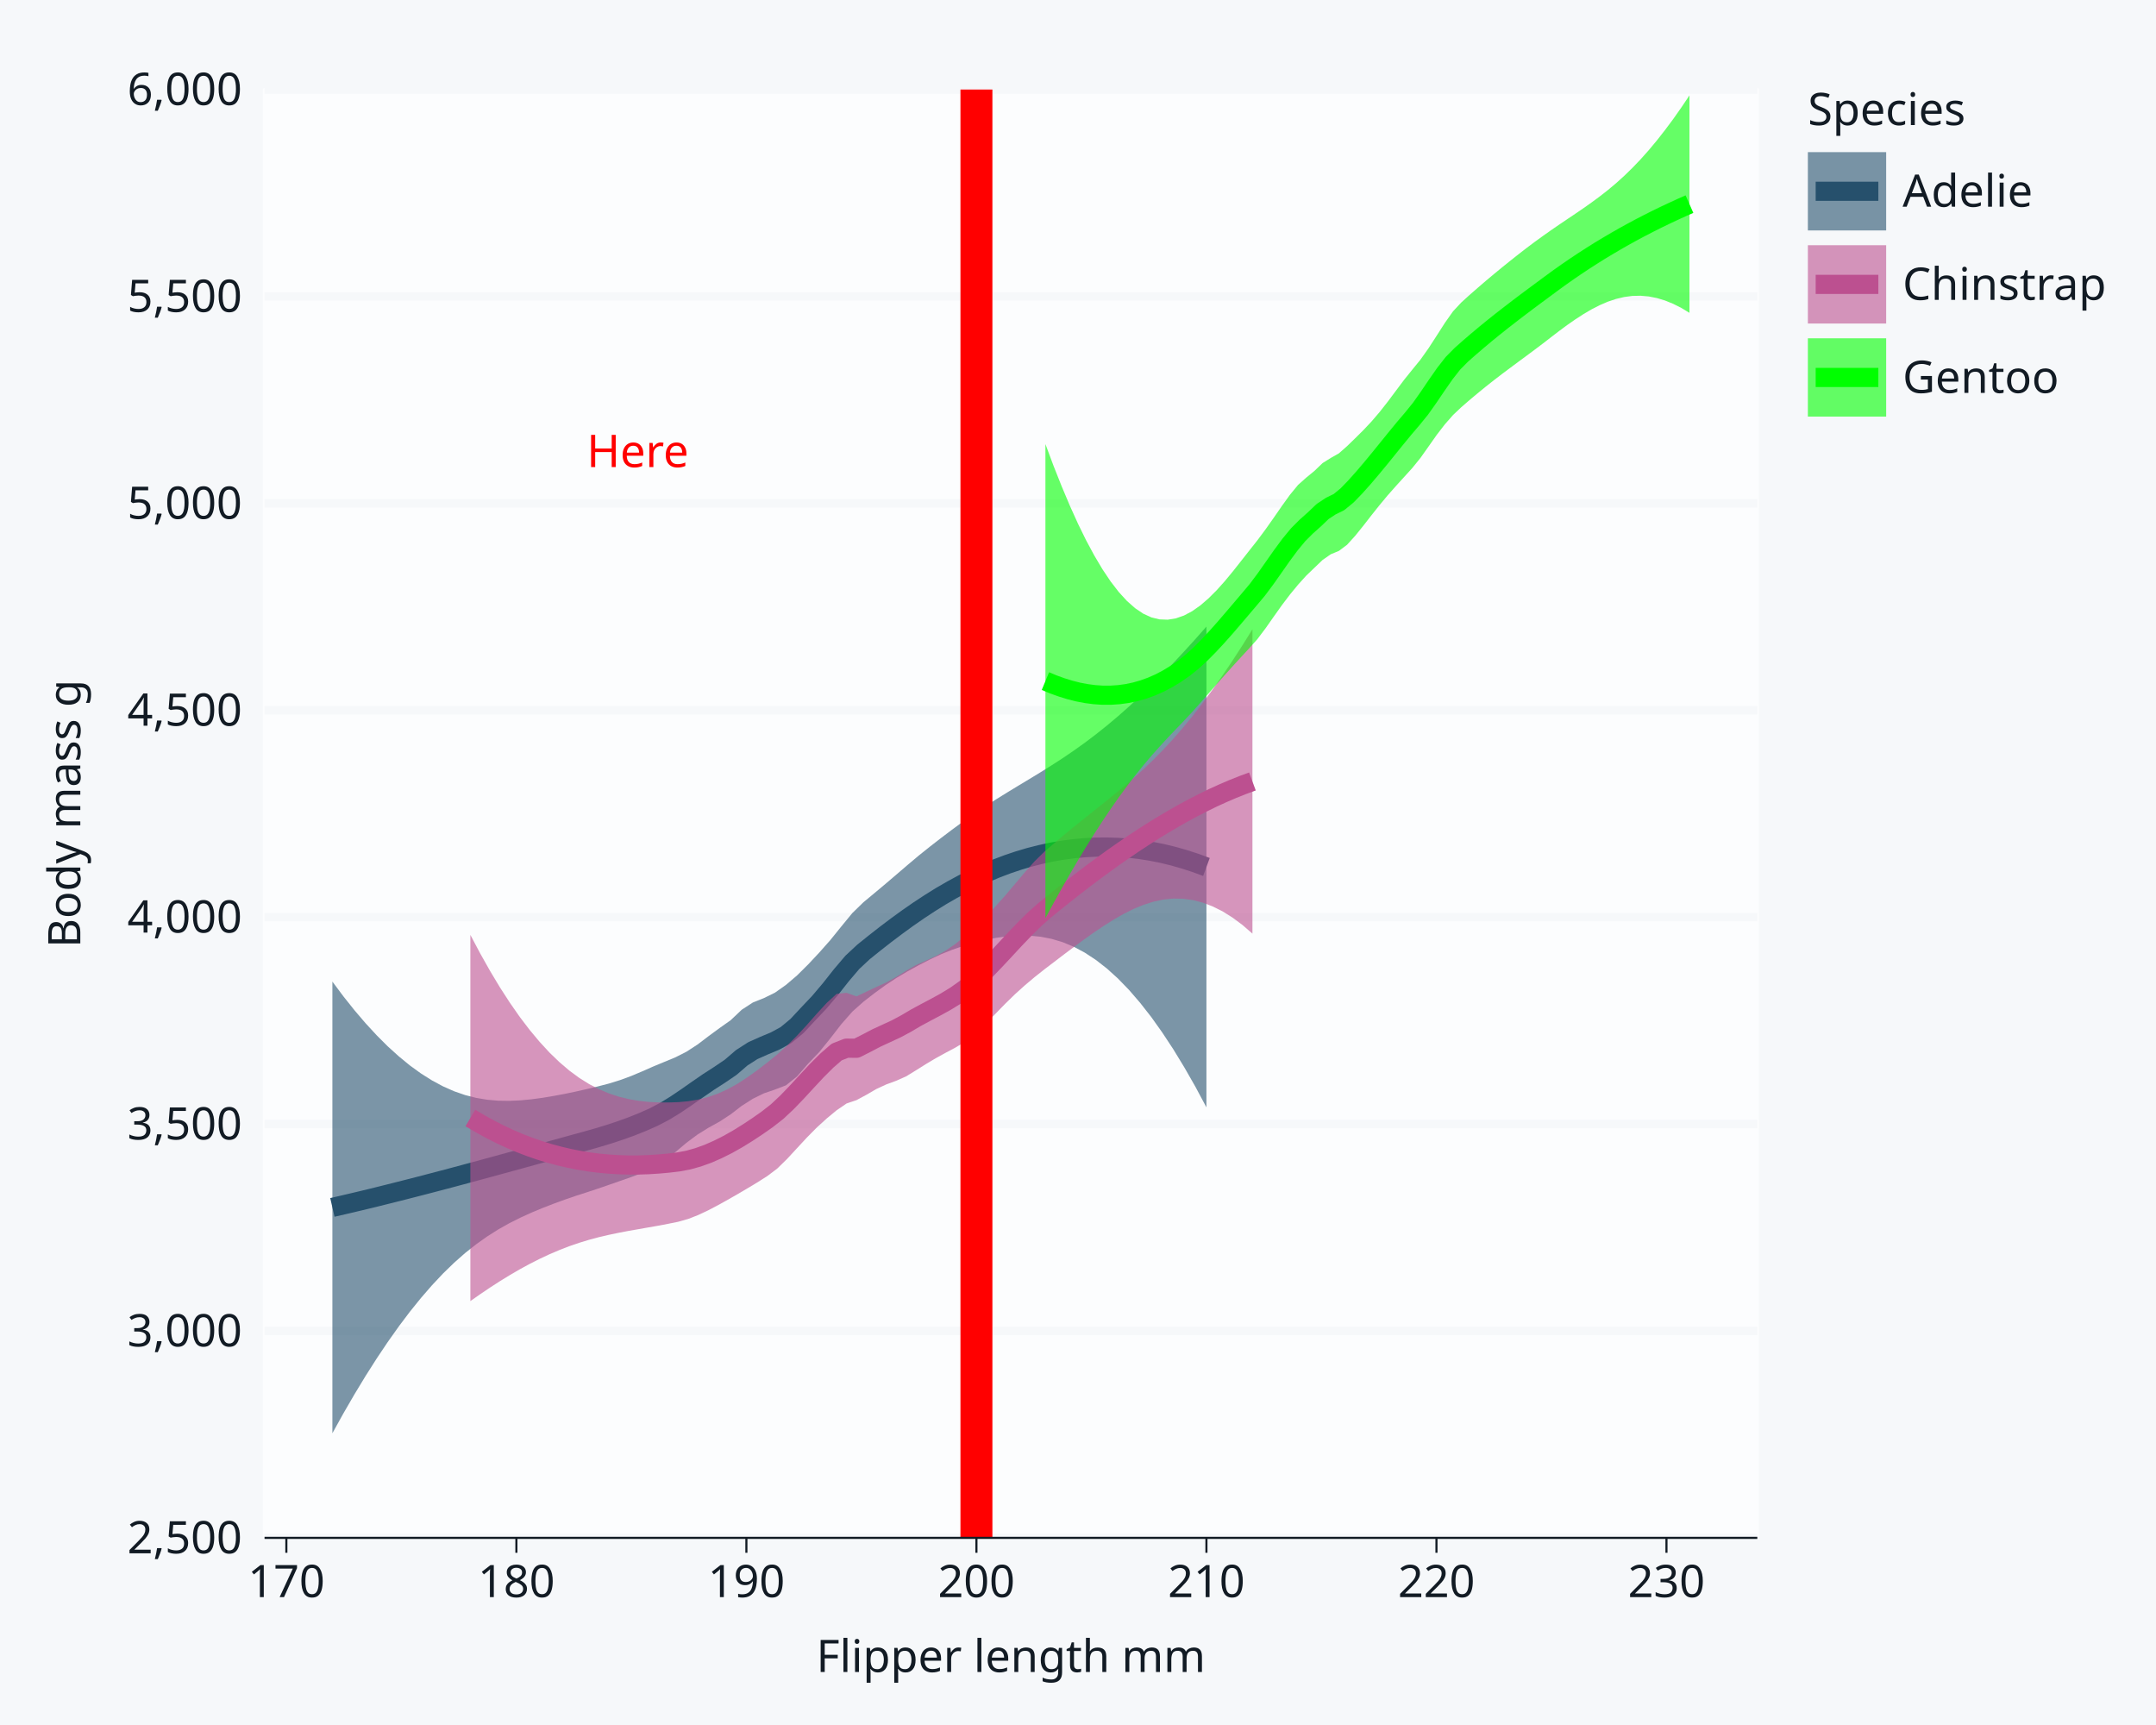
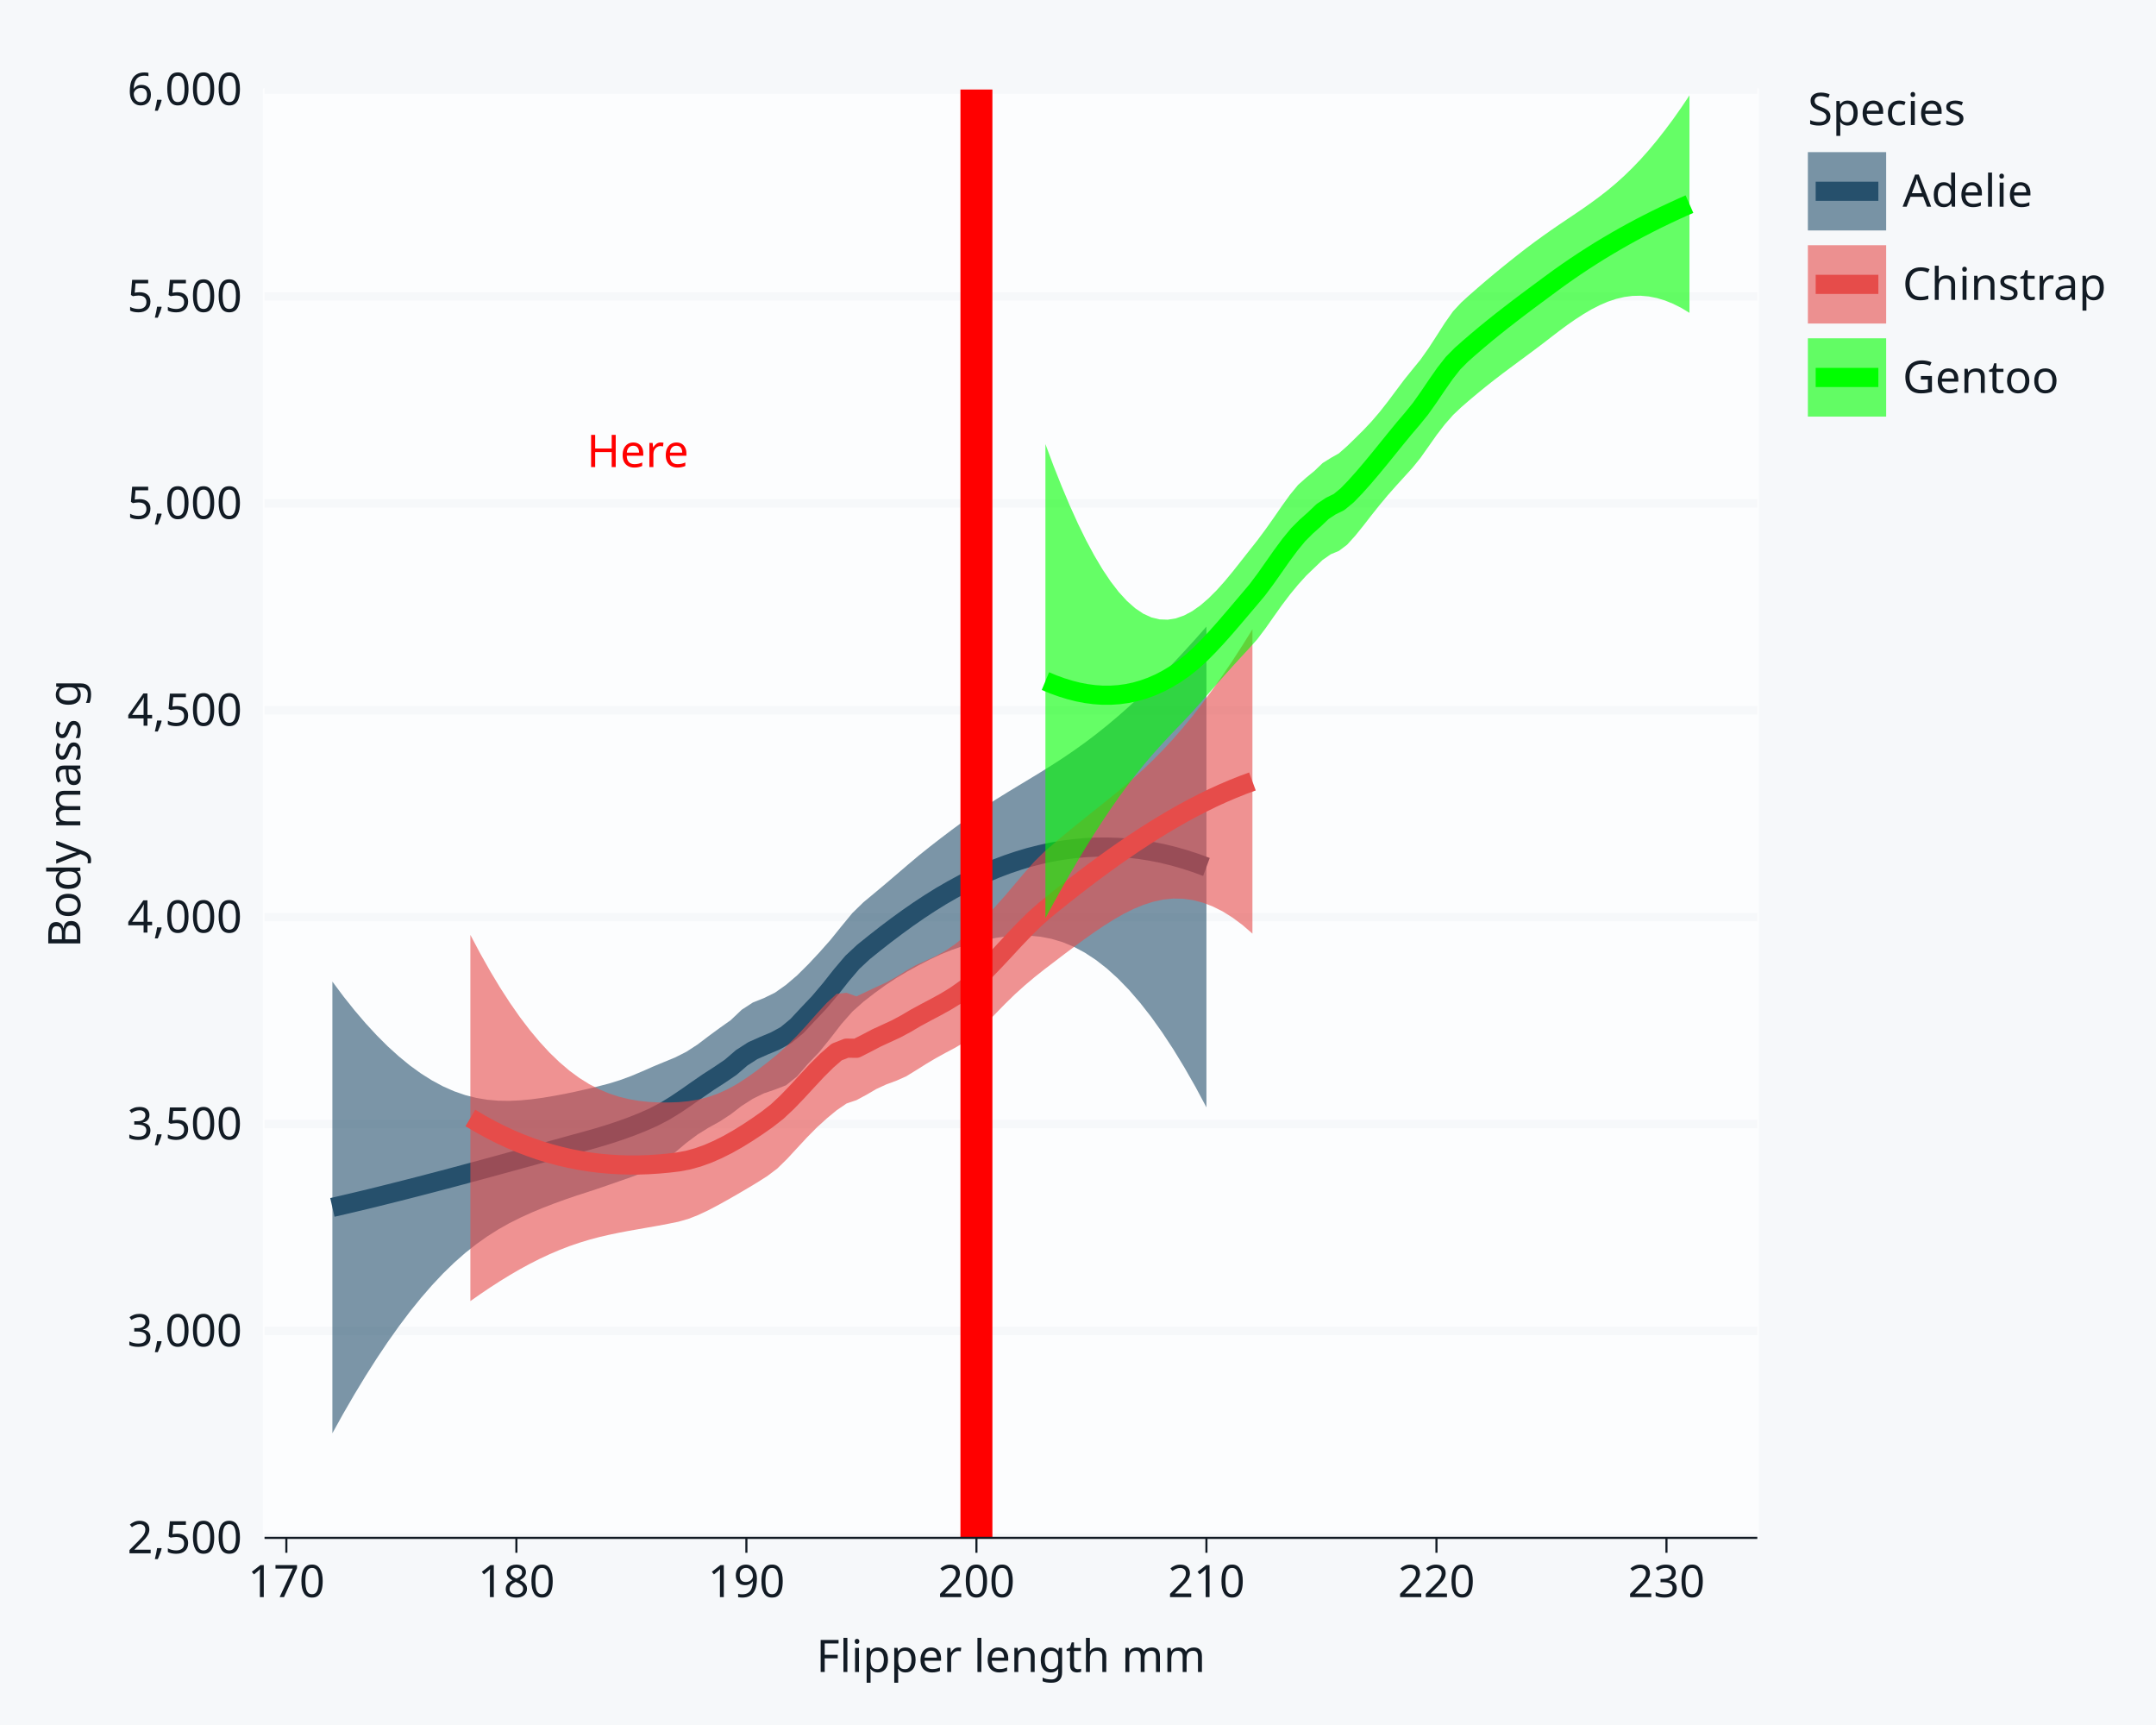
<svg xmlns="http://www.w3.org/2000/svg" class="svglite" data-engine-version="2.0" width="720.00pt" height="576.00pt" viewBox="0 0 720.00 576.00">
  <defs>
    <style type="text/css">
    .svglite line, .svglite polyline, .svglite polygon, .svglite path, .svglite rect, .svglite circle {
      fill: none;
      stroke: #000000;
      stroke-linecap: round;
      stroke-linejoin: round;
      stroke-miterlimit: 10.00;
    }
  </style>
  </defs>
  <rect width="100%" height="100%" style="stroke: none; fill: #FFFFFF;" />
  <defs>
    <clipPath id="cpMC4wMHw3MjAuMDB8MC4wMHw1NzYuMDA=">
      <rect x="0.00" y="0.00" width="720.00" height="576.00" />
    </clipPath>
  </defs>
  <g clip-path="url(#cpMC4wMHw3MjAuMDB8MC4wMHw1NzYuMDA=)">
    <rect x="0.00" y="0.00" width="720.00" height="576.00" style="stroke-width: 1.07; stroke: #F6F8FA; fill: #F6F8FA;" />
    <rect x="88.34" y="29.89" width="498.53" height="483.62" style="stroke-width: 1.07; stroke: #FCFDFE; fill: #FCFDFE;" />
    <polyline points="88.34,513.51 586.86,513.51 " style="stroke-width: 2.84; stroke: #F6F8FA; stroke-linecap: butt;" />
    <polyline points="88.34,444.42 586.86,444.42 " style="stroke-width: 2.84; stroke: #F6F8FA; stroke-linecap: butt;" />
    <polyline points="88.34,375.33 586.86,375.33 " style="stroke-width: 2.84; stroke: #F6F8FA; stroke-linecap: butt;" />
    <polyline points="88.34,306.24 586.86,306.24 " style="stroke-width: 2.84; stroke: #F6F8FA; stroke-linecap: butt;" />
    <polyline points="88.34,237.15 586.86,237.15 " style="stroke-width: 2.84; stroke: #F6F8FA; stroke-linecap: butt;" />
    <polyline points="88.34,168.07 586.86,168.07 " style="stroke-width: 2.84; stroke: #F6F8FA; stroke-linecap: butt;" />
    <polyline points="88.34,98.98 586.86,98.98 " style="stroke-width: 2.84; stroke: #F6F8FA; stroke-linecap: butt;" />
    <polyline points="88.34,29.89 586.86,29.89 " style="stroke-width: 2.84; stroke: #F6F8FA; stroke-linecap: butt;" />
    <polygon points="111.00,327.76 114.69,332.71 118.39,337.35 122.08,341.67 125.78,345.68 129.47,349.37 133.17,352.72 136.86,355.75 140.56,358.43 144.25,360.76 147.94,362.74 151.64,364.38 155.33,365.66 159.03,366.60 162.72,367.22 166.42,367.54 170.11,367.59 173.81,367.42 177.50,367.07 181.20,366.57 184.89,365.95 188.59,365.26 192.28,364.49 195.98,363.65 199.67,362.77 203.37,361.81 207.06,360.66 210.76,359.30 214.45,357.75 218.15,356.12 221.84,354.59 225.54,353.06 229.23,351.19 232.93,348.79 236.62,345.99 240.32,343.27 244.01,340.66 247.71,337.16 251.40,334.76 255.10,333.28 258.79,331.47 262.49,328.86 266.18,325.71 269.88,322.04 273.57,318.10 277.27,313.93 280.96,309.36 284.66,304.86 288.35,301.27 292.05,298.20 295.74,295.11 299.43,291.96 303.13,288.79 306.82,285.68 310.52,282.72 314.21,279.86 317.91,277.06 321.60,274.35 325.30,271.75 328.99,269.27 332.69,266.89 336.38,264.60 340.08,262.35 343.77,260.13 347.47,257.88 351.16,255.57 354.86,253.18 358.55,250.67 362.25,248.03 365.94,245.24 369.64,242.29 373.33,239.19 377.03,235.92 380.72,232.51 384.42,228.95 388.11,225.25 391.81,221.42 395.50,217.47 399.20,213.40 402.89,209.23 402.89,369.76 399.20,362.86 395.50,356.39 391.81,350.34 388.11,344.72 384.42,339.54 380.72,334.82 377.03,330.54 373.33,326.73 369.64,323.39 365.94,320.51 362.25,318.09 358.55,316.12 354.86,314.60 351.16,313.49 347.47,312.78 343.77,312.42 340.08,312.39 336.38,312.65 332.69,313.15 328.99,313.87 325.30,314.79 321.60,315.89 317.91,317.17 314.21,318.66 310.52,320.40 306.82,322.30 303.13,324.32 299.43,326.51 295.74,328.94 292.05,331.62 288.35,334.49 284.66,337.78 280.96,341.98 277.27,346.75 273.57,351.32 269.88,355.16 266.18,359.43 262.49,362.40 258.79,363.82 255.10,365.08 251.40,366.90 247.71,369.25 244.01,372.09 240.32,374.51 236.62,376.55 232.93,378.84 229.23,381.60 225.54,384.71 221.84,387.71 218.15,390.01 214.45,391.65 210.76,393.05 207.06,394.34 203.37,395.63 199.67,396.90 195.98,398.12 192.28,399.31 188.59,400.58 184.89,401.93 181.20,403.36 177.50,404.90 173.81,406.58 170.11,408.43 166.42,410.51 162.72,412.85 159.03,415.47 155.33,418.40 151.64,421.66 147.94,425.25 144.25,429.18 140.56,433.44 136.86,438.02 133.17,442.92 129.47,448.14 125.78,453.65 122.08,459.46 118.39,465.55 114.69,471.93 111.00,478.58 " style="stroke-width: 0.00; stroke: none; stroke-linecap: butt; fill: #26506C; fill-opacity: 0.60;" />
    <polyline points="111.00,327.76 114.69,332.71 118.39,337.35 122.08,341.67 125.78,345.68 129.47,349.37 133.17,352.72 136.86,355.75 140.56,358.43 144.25,360.76 147.94,362.74 151.64,364.38 155.33,365.66 159.03,366.60 162.72,367.22 166.42,367.54 170.11,367.59 173.81,367.42 177.50,367.07 181.20,366.57 184.89,365.95 188.59,365.26 192.28,364.49 195.98,363.65 199.67,362.77 203.37,361.81 207.06,360.66 210.76,359.30 214.45,357.75 218.15,356.12 221.84,354.59 225.54,353.06 229.23,351.19 232.93,348.79 236.62,345.99 240.32,343.27 244.01,340.66 247.71,337.16 251.40,334.76 255.10,333.28 258.79,331.47 262.49,328.86 266.18,325.71 269.88,322.04 273.57,318.10 277.27,313.93 280.96,309.36 284.66,304.86 288.35,301.27 292.05,298.20 295.74,295.11 299.43,291.96 303.13,288.79 306.82,285.68 310.52,282.72 314.21,279.86 317.91,277.06 321.60,274.35 325.30,271.75 328.99,269.27 332.69,266.89 336.38,264.60 340.08,262.35 343.77,260.13 347.47,257.88 351.16,255.57 354.86,253.18 358.55,250.67 362.25,248.03 365.94,245.24 369.64,242.29 373.33,239.19 377.03,235.92 380.72,232.51 384.42,228.95 388.11,225.25 391.81,221.42 395.50,217.47 399.20,213.40 402.89,209.23 " style="stroke-width: 6.40; stroke: none; stroke-linecap: butt;" />
    <polyline points="402.89,369.76 399.20,362.86 395.50,356.39 391.81,350.34 388.11,344.72 384.42,339.54 380.72,334.82 377.03,330.54 373.33,326.73 369.64,323.39 365.94,320.51 362.25,318.09 358.55,316.12 354.86,314.60 351.16,313.49 347.47,312.78 343.77,312.42 340.08,312.39 336.38,312.65 332.69,313.15 328.99,313.87 325.30,314.79 321.60,315.89 317.91,317.17 314.21,318.66 310.52,320.40 306.82,322.30 303.13,324.32 299.43,326.51 295.74,328.94 292.05,331.62 288.35,334.49 284.66,337.78 280.96,341.98 277.27,346.75 273.57,351.32 269.88,355.16 266.18,359.43 262.49,362.40 258.79,363.82 255.10,365.08 251.40,366.90 247.71,369.25 244.01,372.09 240.32,374.51 236.62,376.55 232.93,378.84 229.23,381.60 225.54,384.71 221.84,387.71 218.15,390.01 214.45,391.65 210.76,393.05 207.06,394.34 203.37,395.63 199.67,396.90 195.98,398.12 192.28,399.31 188.59,400.58 184.89,401.93 181.20,403.36 177.50,404.90 173.81,406.58 170.11,408.43 166.42,410.51 162.72,412.85 159.03,415.47 155.33,418.40 151.64,421.66 147.94,425.25 144.25,429.18 140.56,433.44 136.86,438.02 133.17,442.92 129.47,448.14 125.78,453.65 122.08,459.46 118.39,465.55 114.69,471.93 111.00,478.58 " style="stroke-width: 6.40; stroke: none; stroke-linecap: butt;" />
    <polyline points="111.00,403.17 114.69,402.32 118.39,401.45 122.08,400.57 125.78,399.67 129.47,398.75 133.17,397.82 136.86,396.88 140.56,395.93 144.25,394.97 147.94,394.00 151.64,393.02 155.33,392.03 159.03,391.03 162.72,390.03 166.42,389.02 170.11,388.01 173.81,387.00 177.50,385.98 181.20,384.96 184.89,383.94 188.59,382.92 192.28,381.90 195.98,380.89 199.67,379.84 203.37,378.72 207.06,377.50 210.76,376.17 214.45,374.70 218.15,373.07 221.84,371.15 225.54,368.89 229.23,366.40 232.93,363.81 236.62,361.27 240.32,358.89 244.01,356.38 247.71,353.20 251.40,350.83 255.10,349.18 258.79,347.64 262.49,345.63 266.18,342.57 269.88,338.60 273.57,334.71 277.27,330.34 280.96,325.67 284.66,321.32 288.35,317.88 292.05,314.91 295.74,312.02 299.43,309.24 303.13,306.55 306.82,303.99 310.52,301.56 314.21,299.26 317.91,297.12 321.60,295.12 325.30,293.27 328.99,291.57 332.69,290.02 336.38,288.62 340.08,287.37 343.77,286.27 347.47,285.33 351.16,284.53 354.86,283.89 358.55,283.40 362.25,283.06 365.94,282.87 369.64,282.84 373.33,282.96 377.03,283.23 380.72,283.66 384.42,284.25 388.11,284.98 391.81,285.88 395.50,286.93 399.20,288.13 402.89,289.49 " style="stroke-width: 6.40; stroke: #26506C; stroke-linecap: butt;" />
-     <polygon points="157.08,312.17 160.39,318.41 163.70,324.28 167.00,329.77 170.31,334.88 173.61,339.61 176.92,343.95 180.23,347.91 183.53,351.49 186.84,354.68 190.14,357.49 193.45,359.93 196.76,362.00 200.06,363.72 203.37,365.11 206.67,366.20 209.98,367.01 213.29,367.58 216.59,367.94 219.90,368.11 223.20,368.13 226.51,368.02 229.82,367.72 233.12,367.17 236.43,366.33 239.73,365.18 243.04,363.68 246.35,361.84 249.65,359.69 252.96,357.31 256.26,354.78 259.57,352.10 262.87,349.12 266.18,345.81 269.49,342.21 272.79,338.47 276.10,334.87 279.40,331.86 282.71,331.51 286.02,332.71 289.32,331.14 292.63,329.59 295.93,328.08 299.24,326.25 302.55,324.16 305.85,322.28 309.16,320.78 312.46,319.27 315.77,317.45 319.08,315.18 322.38,312.49 325.69,309.49 328.99,306.27 332.30,302.82 335.61,299.12 338.91,295.23 342.22,291.31 345.52,287.59 348.83,284.34 352.14,281.49 355.44,278.71 358.75,276.00 362.05,273.34 365.36,270.70 368.67,268.07 371.97,265.39 375.28,262.66 378.58,259.81 381.89,256.82 385.19,253.66 388.50,250.30 391.81,246.73 395.11,242.92 398.42,238.89 401.72,234.63 405.03,230.14 408.34,225.44 411.64,220.54 414.95,215.43 418.25,210.14 418.25,311.74 414.95,308.88 411.64,306.42 408.34,304.35 405.03,302.69 401.72,301.42 398.42,300.56 395.11,300.10 391.81,300.04 388.50,300.37 385.19,301.08 381.89,302.13 378.58,303.50 375.28,305.14 371.97,307.03 368.67,309.11 365.36,311.34 362.05,313.69 358.75,316.12 355.44,318.60 352.14,321.12 348.83,323.64 345.52,326.26 342.22,329.04 338.91,332.03 335.61,335.25 332.30,338.65 328.99,342.06 325.69,345.27 322.38,347.82 319.08,349.79 315.77,351.55 312.46,353.37 309.16,355.34 305.85,357.42 302.55,359.44 299.24,360.90 295.93,362.12 292.63,363.65 289.32,365.58 286.02,367.35 282.71,368.47 279.40,370.73 276.10,373.46 272.79,376.47 269.49,379.81 266.18,383.38 262.87,386.96 259.57,390.19 256.26,392.69 252.96,394.79 249.65,396.78 246.35,398.72 243.04,400.61 239.73,402.45 236.43,404.18 233.12,405.73 229.82,407.02 226.51,407.96 223.20,408.63 219.90,409.26 216.59,409.84 213.29,410.42 209.98,411.00 206.67,411.63 203.37,412.32 200.06,413.09 196.76,413.97 193.45,414.98 190.14,416.11 186.84,417.39 183.53,418.80 180.23,420.34 176.92,422.02 173.61,423.82 170.31,425.74 167.00,427.77 163.70,429.90 160.39,432.13 157.08,434.45 " style="stroke-width: 0.00; stroke: none; stroke-linecap: butt; fill: #BC5090; fill-opacity: 0.60;" />
+     <polygon points="157.08,312.17 160.39,318.41 163.70,324.28 167.00,329.77 170.31,334.88 173.61,339.61 176.92,343.95 180.23,347.91 183.53,351.49 186.84,354.68 190.14,357.49 193.45,359.93 196.76,362.00 200.06,363.72 203.37,365.11 206.67,366.20 209.98,367.01 213.29,367.58 216.59,367.94 219.90,368.11 223.20,368.13 226.51,368.02 229.82,367.72 233.12,367.17 236.43,366.33 239.73,365.18 243.04,363.68 246.35,361.84 249.65,359.69 252.96,357.31 256.26,354.78 259.57,352.10 262.87,349.12 266.18,345.81 269.49,342.21 272.79,338.47 276.10,334.87 279.40,331.86 282.71,331.51 286.02,332.71 289.32,331.14 292.63,329.59 295.93,328.08 299.24,326.25 302.55,324.16 305.85,322.28 309.16,320.78 312.46,319.27 315.77,317.45 319.08,315.18 322.38,312.49 325.69,309.49 328.99,306.27 332.30,302.82 335.61,299.12 338.91,295.23 342.22,291.31 345.52,287.59 348.83,284.34 352.14,281.49 355.44,278.71 358.75,276.00 362.05,273.34 365.36,270.70 368.67,268.07 371.97,265.39 375.28,262.66 378.58,259.81 381.89,256.82 385.19,253.66 388.50,250.30 391.81,246.73 395.11,242.92 398.42,238.89 401.72,234.63 405.03,230.14 408.34,225.44 411.64,220.54 414.95,215.43 418.25,210.14 418.25,311.74 414.95,308.88 411.64,306.42 408.34,304.35 405.03,302.69 401.72,301.42 398.42,300.56 395.11,300.10 391.81,300.04 388.50,300.37 385.19,301.08 381.89,302.13 378.58,303.50 375.28,305.14 371.97,307.03 368.67,309.11 365.36,311.34 362.05,313.69 358.75,316.12 355.44,318.60 352.14,321.12 348.83,323.64 345.52,326.26 342.22,329.04 338.91,332.03 335.61,335.25 332.30,338.65 328.99,342.06 325.69,345.27 322.38,347.82 319.08,349.79 315.77,351.55 312.46,353.37 309.16,355.34 305.85,357.42 302.55,359.44 299.24,360.90 295.93,362.12 292.63,363.65 289.32,365.58 286.02,367.35 282.71,368.47 279.40,370.73 276.10,373.46 272.79,376.47 269.49,379.81 266.18,383.38 262.87,386.96 259.57,390.19 256.26,392.69 252.96,394.79 249.65,396.78 246.35,398.72 243.04,400.61 239.73,402.45 236.43,404.18 233.12,405.73 229.82,407.02 226.51,407.96 223.20,408.63 219.90,409.26 216.59,409.84 213.29,410.42 209.98,411.00 206.67,411.63 203.37,412.32 200.06,413.09 196.76,413.97 193.45,414.98 190.14,416.11 186.84,417.39 183.53,418.80 180.23,420.34 176.92,422.02 173.61,423.82 170.31,425.74 167.00,427.77 163.70,429.90 160.39,432.13 157.08,434.45 " style="stroke-width: 0.00; stroke: none; stroke-linecap: butt; fill: #E64C4A; fill-opacity: 0.60;" />
    <polyline points="157.08,312.17 160.39,318.41 163.70,324.28 167.00,329.77 170.31,334.88 173.61,339.61 176.92,343.95 180.23,347.91 183.53,351.49 186.84,354.68 190.14,357.49 193.45,359.93 196.76,362.00 200.06,363.72 203.37,365.11 206.67,366.20 209.98,367.01 213.29,367.58 216.59,367.94 219.90,368.11 223.20,368.13 226.51,368.02 229.82,367.72 233.12,367.17 236.43,366.33 239.73,365.18 243.04,363.68 246.35,361.84 249.65,359.69 252.96,357.31 256.26,354.78 259.57,352.10 262.87,349.12 266.18,345.81 269.49,342.21 272.79,338.47 276.10,334.87 279.40,331.86 282.71,331.51 286.02,332.71 289.32,331.14 292.63,329.59 295.93,328.08 299.24,326.25 302.55,324.16 305.85,322.28 309.16,320.78 312.46,319.27 315.77,317.45 319.08,315.18 322.38,312.49 325.69,309.49 328.99,306.27 332.30,302.82 335.61,299.12 338.91,295.23 342.22,291.31 345.52,287.59 348.83,284.34 352.14,281.49 355.44,278.71 358.75,276.00 362.05,273.34 365.36,270.70 368.67,268.07 371.97,265.39 375.28,262.66 378.58,259.81 381.89,256.82 385.19,253.66 388.50,250.30 391.81,246.73 395.11,242.92 398.42,238.89 401.72,234.63 405.03,230.14 408.34,225.44 411.64,220.54 414.95,215.43 418.25,210.14 " style="stroke-width: 6.40; stroke: none; stroke-linecap: butt;" />
    <polyline points="418.25,311.74 414.95,308.88 411.64,306.42 408.34,304.35 405.03,302.69 401.72,301.42 398.42,300.56 395.11,300.10 391.81,300.04 388.50,300.37 385.19,301.08 381.89,302.13 378.58,303.50 375.28,305.14 371.97,307.03 368.67,309.11 365.36,311.34 362.05,313.69 358.75,316.12 355.44,318.60 352.14,321.12 348.83,323.64 345.52,326.26 342.22,329.04 338.91,332.03 335.61,335.25 332.30,338.65 328.99,342.06 325.69,345.27 322.38,347.82 319.08,349.79 315.77,351.55 312.46,353.37 309.16,355.34 305.85,357.42 302.55,359.44 299.24,360.90 295.93,362.12 292.63,363.65 289.32,365.58 286.02,367.35 282.71,368.47 279.40,370.73 276.10,373.46 272.79,376.47 269.49,379.81 266.18,383.38 262.87,386.96 259.57,390.19 256.26,392.69 252.96,394.79 249.65,396.78 246.35,398.72 243.04,400.61 239.73,402.45 236.43,404.18 233.12,405.73 229.82,407.02 226.51,407.96 223.20,408.63 219.90,409.26 216.59,409.84 213.29,410.42 209.98,411.00 206.67,411.63 203.37,412.32 200.06,413.09 196.76,413.97 193.45,414.98 190.14,416.11 186.84,417.39 183.53,418.80 180.23,420.34 176.92,422.02 173.61,423.82 170.31,425.74 167.00,427.77 163.70,429.90 160.39,432.13 157.08,434.45 " style="stroke-width: 6.40; stroke: none; stroke-linecap: butt;" />
-     <polyline points="157.08,373.31 160.39,375.27 163.70,377.09 167.00,378.77 170.31,380.31 173.61,381.71 176.92,382.98 180.23,384.13 183.53,385.14 186.84,386.03 190.14,386.80 193.45,387.45 196.76,387.99 200.06,388.41 203.37,388.71 206.67,388.91 209.98,389.01 213.29,389.00 216.59,388.89 219.90,388.68 223.20,388.38 226.51,387.99 229.82,387.37 233.12,386.45 236.43,385.26 239.73,383.81 243.04,382.15 246.35,380.28 249.65,378.24 252.96,376.05 256.26,373.73 259.57,371.14 262.87,368.04 266.18,364.60 269.49,361.01 272.79,357.47 276.10,354.17 279.40,351.29 282.71,349.99 286.02,350.03 289.32,348.36 292.63,346.62 295.93,345.10 299.24,343.57 302.55,341.80 305.85,339.85 309.16,338.06 312.46,336.32 315.77,334.50 319.08,332.48 322.38,330.15 325.69,327.38 328.99,324.17 332.30,320.73 335.61,317.19 338.91,313.63 342.22,310.18 345.52,306.93 348.83,303.99 352.14,301.30 355.44,298.66 358.75,296.06 362.05,293.51 365.36,291.02 368.67,288.59 371.97,286.21 375.28,283.90 378.58,281.65 381.89,279.48 385.19,277.37 388.50,275.34 391.81,273.39 395.11,271.51 398.42,269.73 401.72,268.03 405.03,266.41 408.34,264.90 411.64,263.48 414.95,262.16 418.25,260.94 " style="stroke-width: 6.40; stroke: #BC5090; stroke-linecap: butt;" />
+     <polyline points="157.08,373.31 160.39,375.27 163.70,377.09 167.00,378.77 170.31,380.31 173.61,381.71 176.92,382.98 180.23,384.13 183.53,385.14 186.84,386.03 190.14,386.80 193.45,387.45 196.76,387.99 200.06,388.41 203.37,388.71 206.67,388.91 209.98,389.01 213.29,389.00 216.59,388.89 219.90,388.68 223.20,388.38 226.51,387.99 229.82,387.37 233.12,386.45 236.43,385.26 239.73,383.81 243.04,382.15 246.35,380.28 249.65,378.24 252.96,376.05 256.26,373.73 259.57,371.14 262.87,368.04 266.18,364.60 269.49,361.01 272.79,357.47 276.10,354.17 279.40,351.29 282.71,349.99 286.02,350.03 289.32,348.36 292.63,346.62 295.93,345.10 299.24,343.57 302.55,341.80 305.85,339.85 309.16,338.06 312.46,336.32 315.77,334.50 319.08,332.48 322.38,330.15 325.69,327.38 328.99,324.17 332.30,320.73 335.61,317.19 338.91,313.63 342.22,310.18 345.52,306.93 348.83,303.99 352.14,301.30 355.44,298.66 358.75,296.06 362.05,293.51 365.36,291.02 368.67,288.59 371.97,286.21 375.28,283.90 378.58,281.65 381.89,279.48 385.19,277.37 388.50,275.34 391.81,273.39 395.11,271.51 398.42,269.73 401.72,268.03 405.03,266.41 408.34,264.90 411.64,263.48 414.95,262.16 418.25,260.94 " style="stroke-width: 6.40; stroke: #E64C4A; stroke-linecap: butt;" />
    <polygon points="349.12,148.29 351.84,155.57 354.57,162.44 357.29,168.89 360.01,174.90 362.73,180.45 365.46,185.52 368.18,190.10 370.90,194.16 373.62,197.69 376.35,200.67 379.07,203.08 381.79,204.91 384.51,206.16 387.24,206.82 389.96,206.92 392.68,206.48 395.40,205.53 398.13,204.08 400.85,202.16 403.57,199.82 406.29,197.11 409.02,194.06 411.74,190.77 414.46,187.33 417.18,183.87 419.91,180.42 422.63,176.76 425.35,172.91 428.07,168.98 430.80,165.19 433.52,161.89 436.24,159.47 438.96,157.24 441.69,154.62 444.41,152.92 447.13,151.38 449.86,148.97 452.58,146.33 455.30,143.63 458.02,140.74 460.75,137.55 463.47,134.09 466.19,130.45 468.91,126.82 471.64,123.43 474.36,120.10 477.08,116.26 479.80,112.06 482.53,107.80 485.25,103.95 487.97,101.03 490.69,98.56 493.42,96.17 496.14,93.83 498.86,91.55 501.58,89.31 504.31,87.11 507.03,84.96 509.75,82.85 512.47,80.81 515.20,78.83 517.92,76.91 520.64,75.04 523.36,73.20 526.09,71.37 528.81,69.51 531.53,67.59 534.25,65.58 536.98,63.45 539.70,61.17 542.42,58.71 545.14,56.06 547.87,53.21 550.59,50.16 553.31,46.90 556.03,43.43 558.76,39.77 561.48,35.90 564.20,31.85 564.20,104.46 561.48,102.82 558.76,101.45 556.03,100.34 553.31,99.52 550.59,98.99 547.87,98.75 545.14,98.81 542.42,99.17 539.70,99.81 536.98,100.72 534.25,101.89 531.53,103.28 528.81,104.88 526.09,106.64 523.36,108.54 520.64,110.55 517.92,112.64 515.20,114.74 512.47,116.80 509.75,118.82 507.03,120.83 504.31,122.85 501.58,124.89 498.86,126.98 496.14,129.13 493.42,131.35 490.69,133.64 487.97,136.00 485.25,138.58 482.53,141.67 479.80,145.21 477.08,149.07 474.36,152.91 471.64,156.27 468.91,159.28 466.19,162.27 463.47,165.34 460.75,168.60 458.02,172.03 455.30,175.53 452.58,178.90 449.86,181.90 447.13,183.95 444.41,185.08 441.69,186.97 438.96,189.58 436.24,192.19 433.52,195.20 430.80,198.50 428.07,202.10 425.35,205.93 422.63,209.80 419.91,213.41 417.18,216.47 414.46,219.40 411.74,222.37 409.02,225.40 406.29,228.48 403.57,231.60 400.85,234.71 398.13,237.75 395.40,240.67 392.68,243.50 389.96,246.36 387.24,249.31 384.51,252.38 381.79,255.59 379.07,258.97 376.35,262.52 373.62,266.24 370.90,270.13 368.18,274.18 365.46,278.38 362.73,282.74 360.01,287.24 357.29,291.88 354.57,296.65 351.84,301.55 349.12,306.57 " style="stroke-width: 0.00; stroke: none; stroke-linecap: butt; fill: #00FF00; fill-opacity: 0.60;" />
    <polyline points="349.12,148.29 351.84,155.57 354.57,162.44 357.29,168.89 360.01,174.90 362.73,180.45 365.46,185.52 368.18,190.10 370.90,194.16 373.62,197.69 376.35,200.67 379.07,203.08 381.79,204.91 384.51,206.16 387.24,206.82 389.96,206.92 392.68,206.48 395.40,205.53 398.13,204.08 400.85,202.16 403.57,199.82 406.29,197.11 409.02,194.06 411.74,190.77 414.46,187.33 417.18,183.87 419.91,180.42 422.63,176.76 425.35,172.91 428.07,168.98 430.80,165.19 433.52,161.89 436.24,159.47 438.96,157.24 441.69,154.62 444.41,152.92 447.13,151.38 449.86,148.97 452.58,146.33 455.30,143.63 458.02,140.74 460.75,137.55 463.47,134.09 466.19,130.45 468.91,126.82 471.64,123.43 474.36,120.10 477.08,116.26 479.80,112.06 482.53,107.80 485.25,103.95 487.97,101.03 490.69,98.56 493.42,96.17 496.14,93.83 498.86,91.55 501.58,89.31 504.31,87.11 507.03,84.96 509.75,82.85 512.47,80.81 515.20,78.83 517.92,76.91 520.64,75.04 523.36,73.20 526.09,71.37 528.81,69.51 531.53,67.59 534.25,65.58 536.98,63.45 539.70,61.17 542.42,58.71 545.14,56.06 547.87,53.21 550.59,50.16 553.31,46.90 556.03,43.43 558.76,39.77 561.48,35.90 564.20,31.85 " style="stroke-width: 6.40; stroke: none; stroke-linecap: butt;" />
    <polyline points="564.20,104.46 561.48,102.82 558.76,101.45 556.03,100.34 553.31,99.52 550.59,98.99 547.87,98.75 545.14,98.81 542.42,99.17 539.70,99.81 536.98,100.72 534.25,101.89 531.53,103.28 528.81,104.88 526.09,106.64 523.36,108.54 520.64,110.55 517.92,112.64 515.20,114.74 512.47,116.80 509.75,118.82 507.03,120.83 504.31,122.85 501.58,124.89 498.86,126.98 496.14,129.13 493.42,131.35 490.69,133.64 487.97,136.00 485.25,138.58 482.53,141.67 479.80,145.21 477.08,149.07 474.36,152.91 471.64,156.27 468.91,159.28 466.19,162.27 463.47,165.34 460.75,168.60 458.02,172.03 455.30,175.53 452.58,178.90 449.86,181.90 447.13,183.95 444.41,185.08 441.69,186.97 438.96,189.58 436.24,192.19 433.52,195.20 430.80,198.50 428.07,202.10 425.35,205.93 422.63,209.80 419.91,213.41 417.18,216.47 414.46,219.40 411.74,222.37 409.02,225.40 406.29,228.48 403.57,231.60 400.85,234.71 398.13,237.75 395.40,240.67 392.68,243.50 389.96,246.36 387.24,249.31 384.51,252.38 381.79,255.59 379.07,258.97 376.35,262.52 373.62,266.24 370.90,270.13 368.18,274.18 365.46,278.38 362.73,282.74 360.01,287.24 357.29,291.88 354.57,296.65 351.84,301.55 349.12,306.57 " style="stroke-width: 6.40; stroke: none; stroke-linecap: butt;" />
    <polyline points="349.12,227.43 351.84,228.56 354.57,229.54 357.29,230.38 360.01,231.07 362.73,231.59 365.46,231.95 368.18,232.14 370.90,232.14 373.62,231.96 376.35,231.59 379.07,231.02 381.79,230.25 384.51,229.27 387.24,228.07 389.96,226.64 392.68,224.99 395.40,223.10 398.13,220.92 400.85,218.44 403.57,215.71 406.29,212.79 409.02,209.73 411.74,206.57 414.46,203.37 417.18,200.17 419.91,196.92 422.63,193.28 425.35,189.42 428.07,185.54 430.80,181.85 433.52,178.55 436.24,175.83 438.96,173.41 441.69,170.80 444.41,169.00 447.13,167.67 449.86,165.43 452.58,162.62 455.30,159.58 458.02,156.38 460.75,153.08 463.47,149.72 466.19,146.36 468.91,143.05 471.64,139.85 474.36,136.50 477.08,132.66 479.80,128.64 482.53,124.73 485.25,121.26 487.97,118.51 490.69,116.10 493.42,113.76 496.14,111.48 498.86,109.27 501.58,107.10 504.31,104.98 507.03,102.89 509.75,100.84 512.47,98.81 515.20,96.79 517.92,94.78 520.64,92.79 523.36,90.87 526.09,89.00 528.81,87.19 531.53,85.44 534.25,83.73 536.98,82.09 539.70,80.49 542.42,78.94 545.14,77.44 547.87,75.98 550.59,74.58 553.31,73.21 556.03,71.89 558.76,70.61 561.48,69.36 564.20,68.16 " style="stroke-width: 6.40; stroke: #00FF00; stroke-linecap: butt;" />
    <line x1="326.08" y1="513.51" x2="326.08" y2="29.89" style="stroke-width: 10.67; stroke: #FF0000; stroke-linecap: butt;" />
    <text x="212.97" y="155.97" text-anchor="middle" style="font-size: 15.05px; fill: #FF0000; font-family: sans;" textLength="32.63px" lengthAdjust="spacingAndGlyphs">Here</text>
    <text x="80.86" y="518.67" text-anchor="end" style="font-size: 15.00px; fill: #121B24; font-family: sans;" textLength="37.54px" lengthAdjust="spacingAndGlyphs">2,500</text>
    <text x="80.86" y="449.58" text-anchor="end" style="font-size: 15.00px; fill: #121B24; font-family: sans;" textLength="37.54px" lengthAdjust="spacingAndGlyphs">3,000</text>
    <text x="80.86" y="380.49" text-anchor="end" style="font-size: 15.00px; fill: #121B24; font-family: sans;" textLength="37.54px" lengthAdjust="spacingAndGlyphs">3,500</text>
    <text x="80.86" y="311.40" text-anchor="end" style="font-size: 15.00px; fill: #121B24; font-family: sans;" textLength="37.54px" lengthAdjust="spacingAndGlyphs">4,000</text>
    <text x="80.86" y="242.32" text-anchor="end" style="font-size: 15.00px; fill: #121B24; font-family: sans;" textLength="37.54px" lengthAdjust="spacingAndGlyphs">4,500</text>
    <text x="80.86" y="173.23" text-anchor="end" style="font-size: 15.00px; fill: #121B24; font-family: sans;" textLength="37.54px" lengthAdjust="spacingAndGlyphs">5,000</text>
    <text x="80.86" y="104.14" text-anchor="end" style="font-size: 15.00px; fill: #121B24; font-family: sans;" textLength="37.54px" lengthAdjust="spacingAndGlyphs">5,500</text>
    <text x="80.86" y="35.05" text-anchor="end" style="font-size: 15.00px; fill: #121B24; font-family: sans;" textLength="37.54px" lengthAdjust="spacingAndGlyphs">6,000</text>
    <polyline points="88.34,513.51 586.86,513.51 " style="stroke-width: 0.70; stroke: #121B24; stroke-linecap: butt;" />
    <polyline points="95.63,518.49 95.63,513.51 " style="stroke-width: 0.70; stroke: #121B24; stroke-linecap: butt;" />
    <polyline points="172.45,518.49 172.45,513.51 " style="stroke-width: 0.70; stroke: #121B24; stroke-linecap: butt;" />
    <polyline points="249.26,518.49 249.26,513.51 " style="stroke-width: 0.70; stroke: #121B24; stroke-linecap: butt;" />
    <polyline points="326.08,518.49 326.08,513.51 " style="stroke-width: 0.70; stroke: #121B24; stroke-linecap: butt;" />
    <polyline points="402.89,518.49 402.89,513.51 " style="stroke-width: 0.70; stroke: #121B24; stroke-linecap: butt;" />
    <polyline points="479.71,518.49 479.71,513.51 " style="stroke-width: 0.70; stroke: #121B24; stroke-linecap: butt;" />
    <polyline points="556.52,518.49 556.52,513.51 " style="stroke-width: 0.70; stroke: #121B24; stroke-linecap: butt;" />
    <text x="95.63" y="533.30" text-anchor="middle" style="font-size: 15.00px; fill: #121B24; font-family: sans;" textLength="25.03px" lengthAdjust="spacingAndGlyphs">170</text>
    <text x="172.45" y="533.30" text-anchor="middle" style="font-size: 15.00px; fill: #121B24; font-family: sans;" textLength="25.03px" lengthAdjust="spacingAndGlyphs">180</text>
    <text x="249.26" y="533.30" text-anchor="middle" style="font-size: 15.00px; fill: #121B24; font-family: sans;" textLength="25.03px" lengthAdjust="spacingAndGlyphs">190</text>
    <text x="326.08" y="533.30" text-anchor="middle" style="font-size: 15.00px; fill: #121B24; font-family: sans;" textLength="25.03px" lengthAdjust="spacingAndGlyphs">200</text>
    <text x="402.89" y="533.30" text-anchor="middle" style="font-size: 15.00px; fill: #121B24; font-family: sans;" textLength="25.03px" lengthAdjust="spacingAndGlyphs">210</text>
    <text x="479.71" y="533.30" text-anchor="middle" style="font-size: 15.00px; fill: #121B24; font-family: sans;" textLength="25.03px" lengthAdjust="spacingAndGlyphs">220</text>
    <text x="556.52" y="533.30" text-anchor="middle" style="font-size: 15.00px; fill: #121B24; font-family: sans;" textLength="25.03px" lengthAdjust="spacingAndGlyphs">230</text>
    <text x="337.60" y="558.30" text-anchor="middle" style="font-size: 15.00px; fill: #121B24; font-family: sans;" textLength="120.05px" lengthAdjust="spacingAndGlyphs">Flipper length mm</text>
    <text transform="translate(26.82,271.70) rotate(-90)" text-anchor="middle" style="font-size: 15.00px; fill: #121B24; font-family: sans;" textLength="86.73px" lengthAdjust="spacingAndGlyphs">Body mass g</text>
    <rect x="592.53" y="29.89" width="97.58" height="120.44" style="stroke-width: 1.07; stroke: #F6F8FA; fill: #F6F8FA;" />
    <text x="603.74" y="41.77" style="font-size: 15.00px; fill: #121B24; font-family: sans;" textLength="53.38px" lengthAdjust="spacingAndGlyphs">Species</text>
    <rect x="603.74" y="50.80" width="26.15" height="26.15" style="stroke-width: 1.07; stroke: #F6F8FA; fill: #F6F8FA;" />
    <rect x="603.74" y="50.80" width="26.15" height="26.15" style="stroke-width: 0.75; stroke: none; fill: #26506C; fill-opacity: 0.60;" />
    <line x1="606.35" y1="63.87" x2="627.28" y2="63.87" style="stroke-width: 6.40; stroke: #26506C; stroke-linecap: butt;" />
    <rect x="603.74" y="81.88" width="26.15" height="26.15" style="stroke-width: 1.07; stroke: #F6F8FA; fill: #F6F8FA;" />
-     <rect x="603.74" y="81.88" width="26.15" height="26.15" style="stroke-width: 0.75; stroke: none; fill: #BC5090; fill-opacity: 0.60;" />
-     <line x1="606.35" y1="94.96" x2="627.28" y2="94.96" style="stroke-width: 6.40; stroke: #BC5090; stroke-linecap: butt;" />
+     <rect x="603.74" y="81.88" width="26.15" height="26.15" style="stroke-width: 0.75; stroke: none; fill: #E64C4A; fill-opacity: 0.60;" />
+     <line x1="606.35" y1="94.96" x2="627.28" y2="94.96" style="stroke-width: 6.40; stroke: #E64C4A; stroke-linecap: butt;" />
    <rect x="603.74" y="112.96" width="26.15" height="26.15" style="stroke-width: 1.07; stroke: #F6F8FA; fill: #F6F8FA;" />
    <rect x="603.74" y="112.96" width="26.15" height="26.15" style="stroke-width: 0.75; stroke: none; fill: #00FF00; fill-opacity: 0.60;" />
    <line x1="606.35" y1="126.04" x2="627.28" y2="126.04" style="stroke-width: 6.40; stroke: #00FF00; stroke-linecap: butt;" />
    <text x="635.37" y="69.03" style="font-size: 15.00px; fill: #121B24; font-family: sans;" textLength="41.70px" lengthAdjust="spacingAndGlyphs">Adelie</text>
    <text x="635.37" y="100.12" style="font-size: 15.00px; fill: #121B24; font-family: sans;" textLength="64.21px" lengthAdjust="spacingAndGlyphs">Chinstrap</text>
    <text x="635.37" y="131.20" style="font-size: 15.00px; fill: #121B24; font-family: sans;" textLength="49.21px" lengthAdjust="spacingAndGlyphs">Gentoo</text>
  </g>
</svg>
